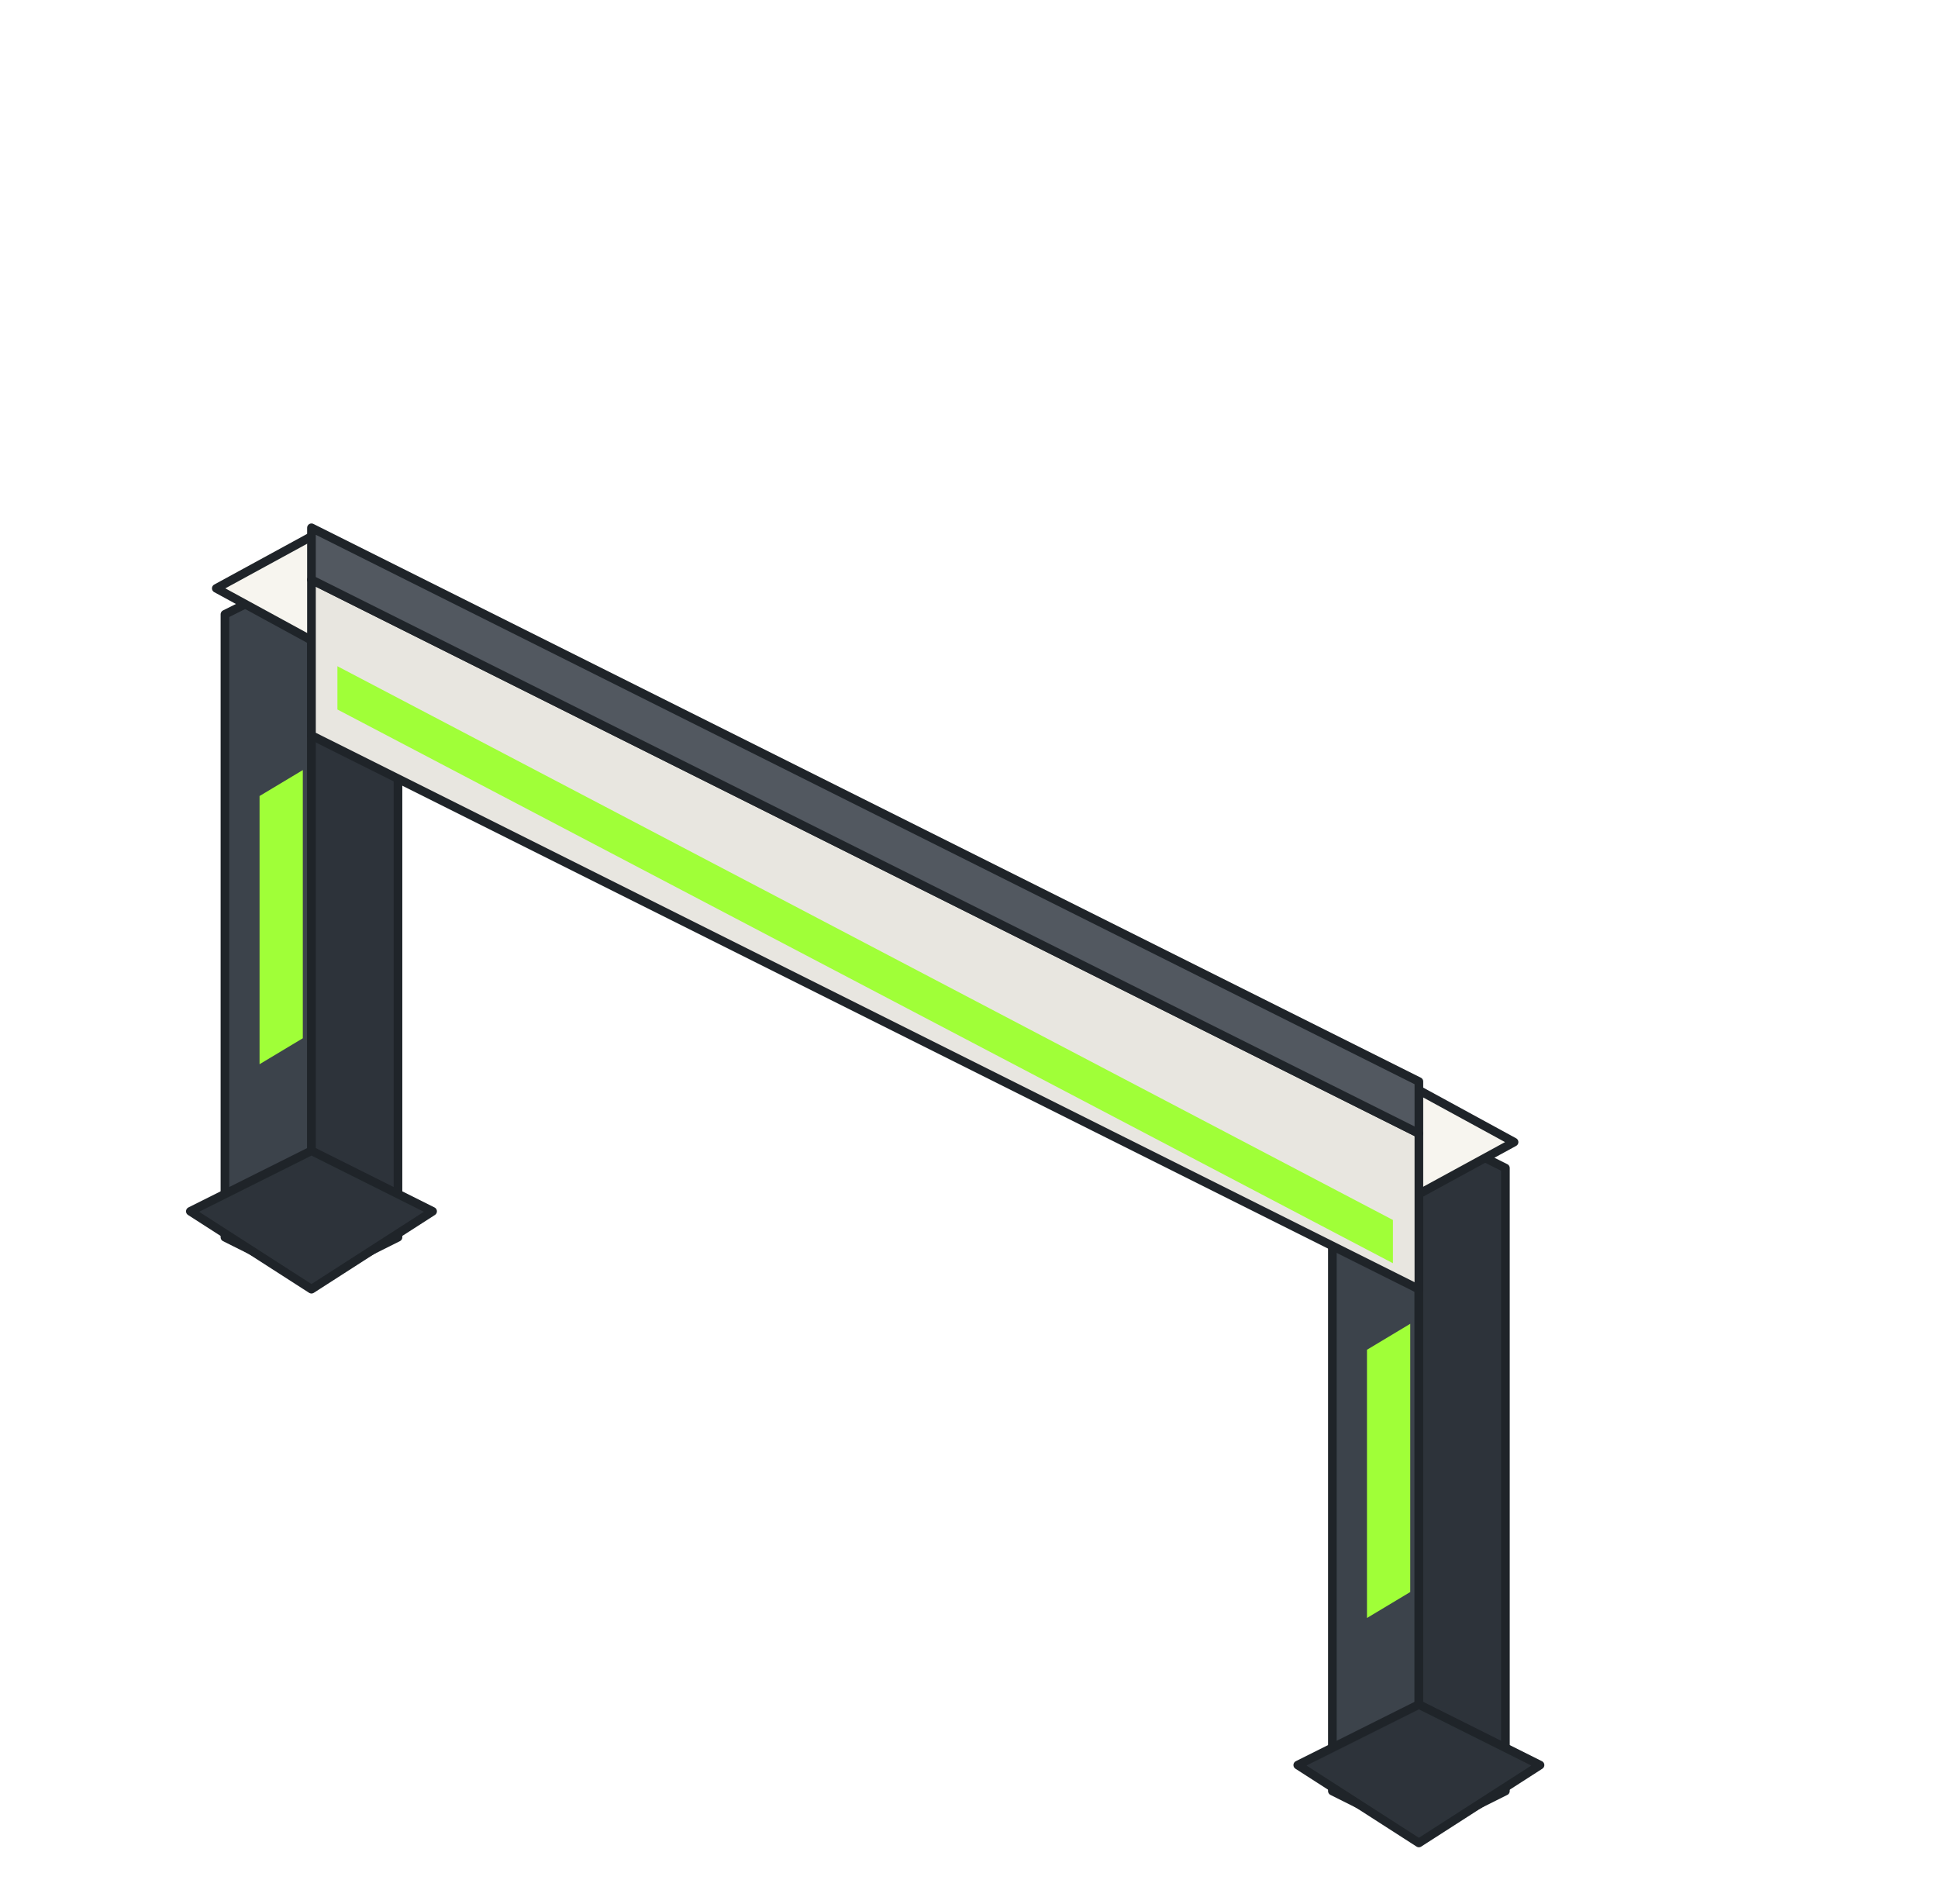
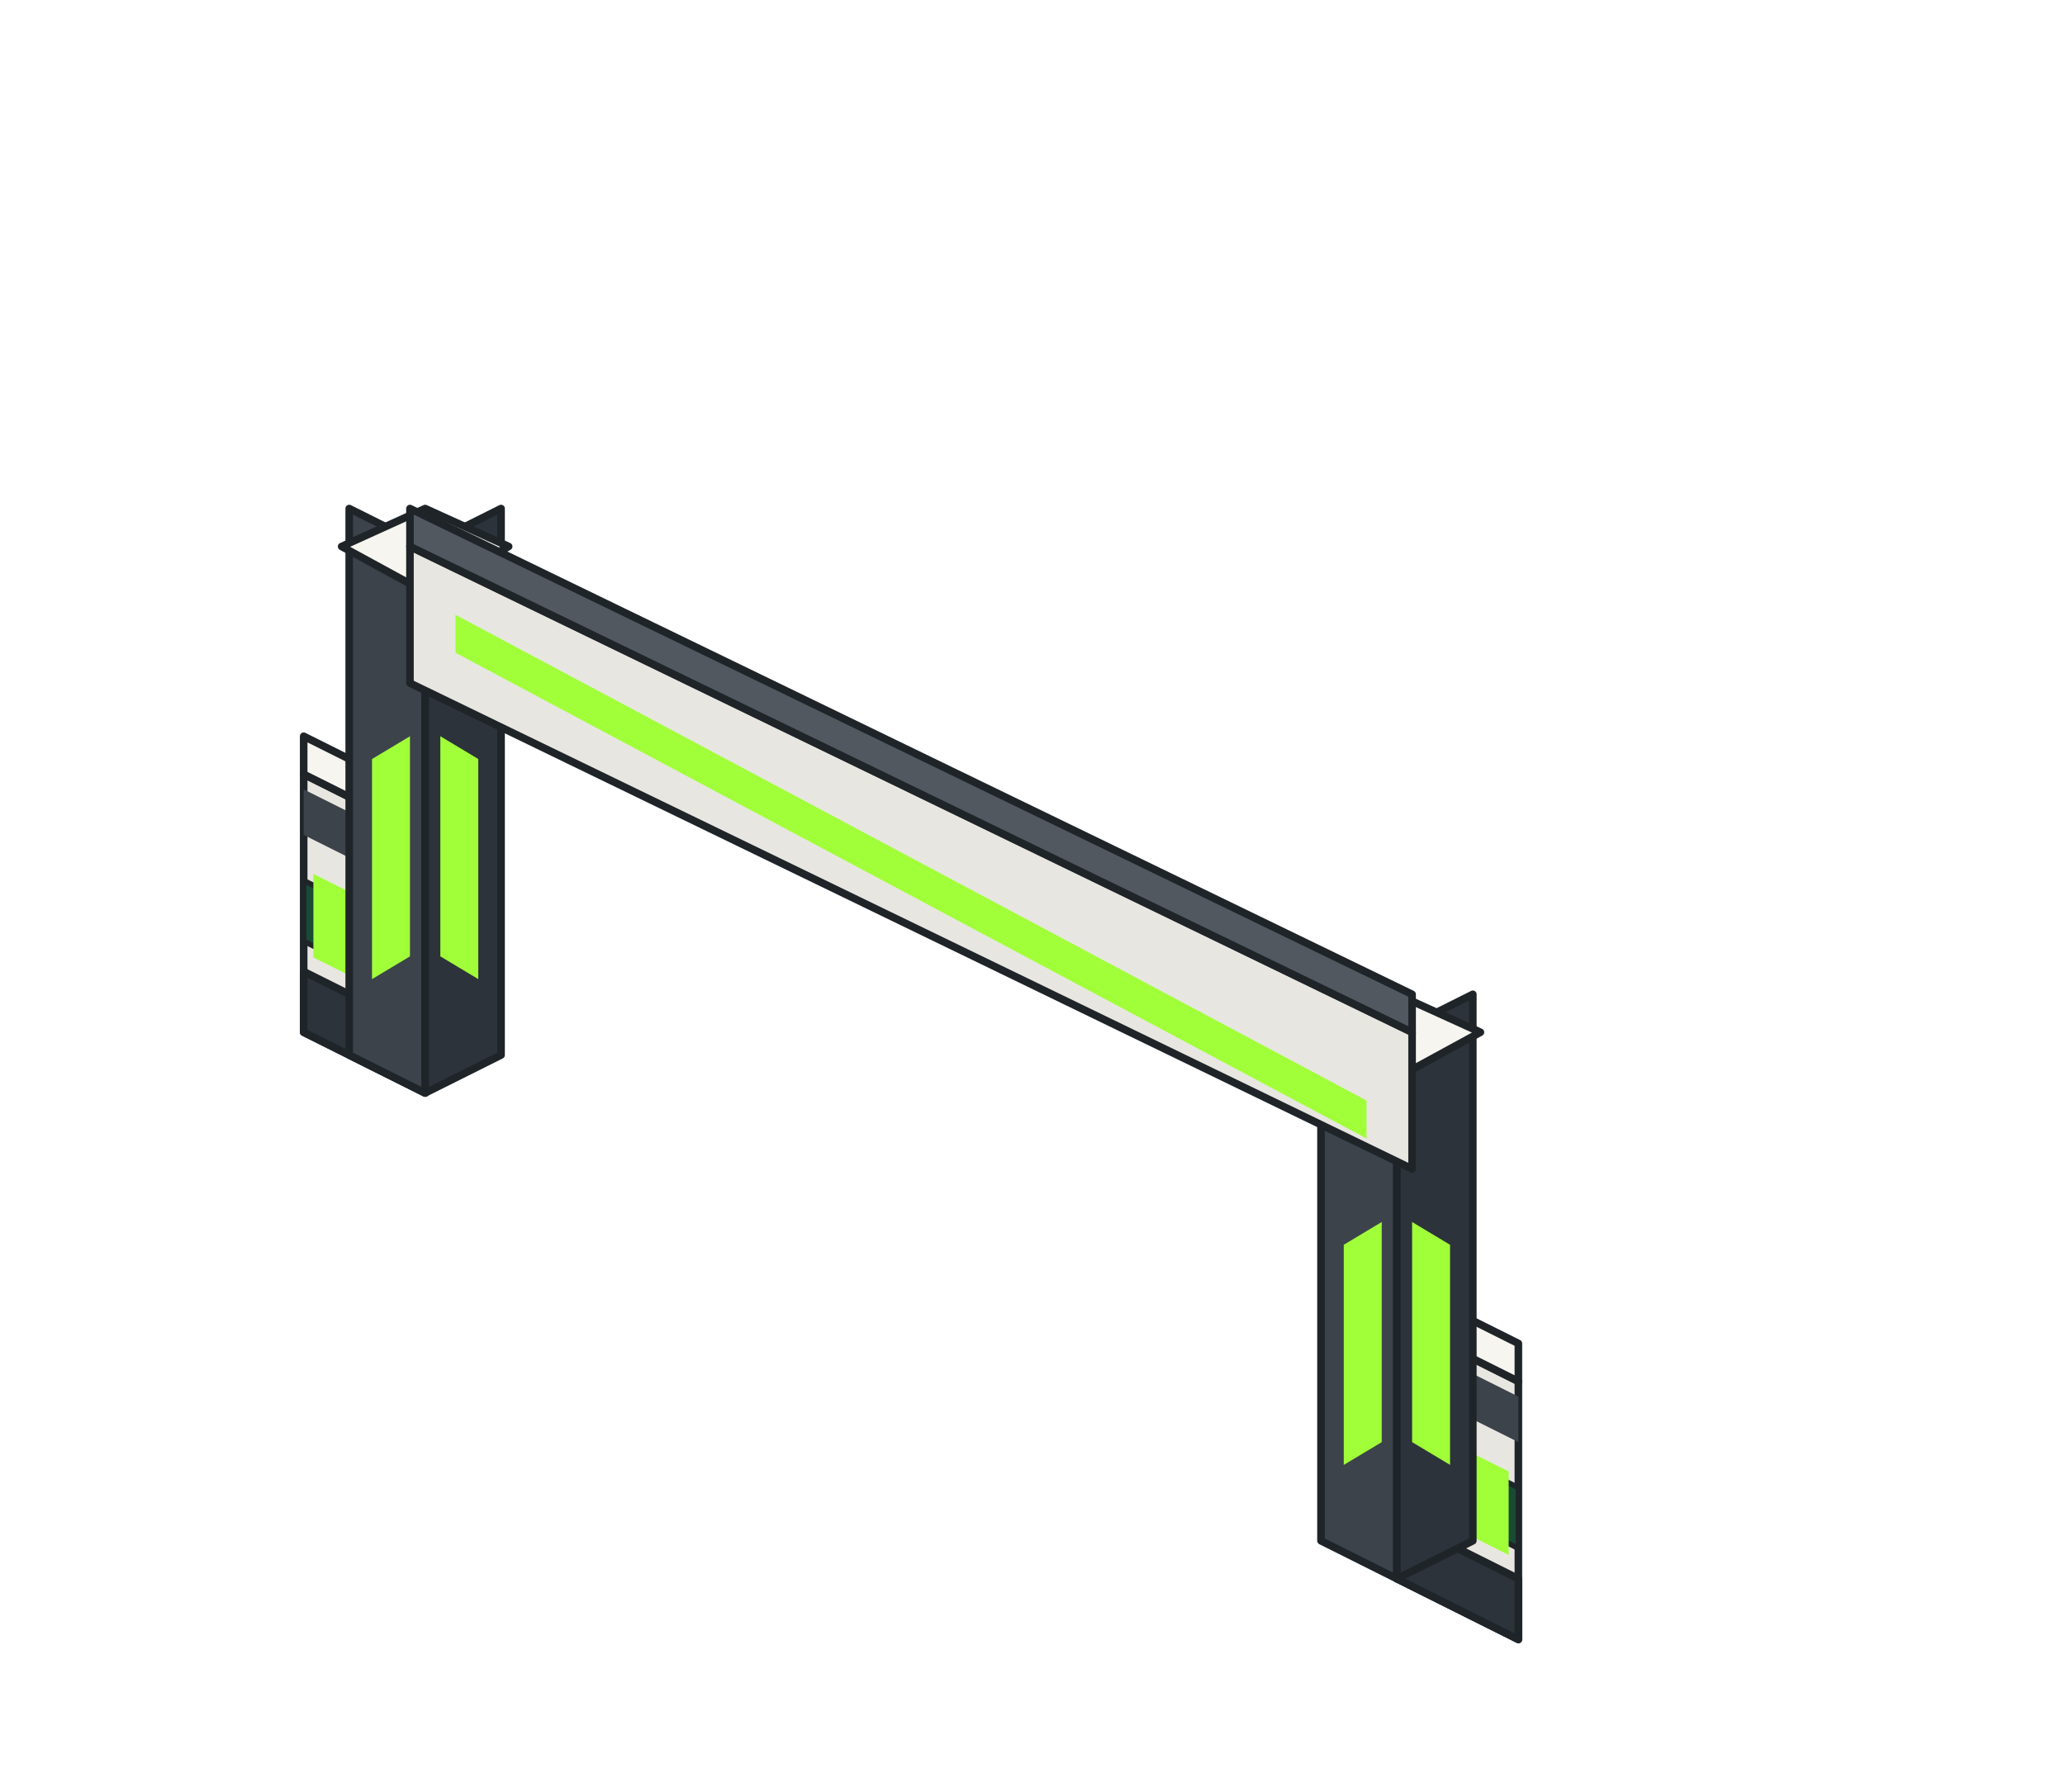
- <svg xmlns="http://www.w3.org/2000/svg" width="224" height="220" viewBox="0 0 224 220">
-   <polygon points="26,143 36,148 36,66 26,71" fill="#3c434b" stroke="#1f2429" stroke-width="1" stroke-linejoin="round" />
-   <polygon points="36,148 46,143 46,71 36,66" fill="#2d333a" stroke="#1f2429" stroke-width="1" stroke-linejoin="round" />
-   <polygon points="30,92 35,89 35,120 30,123" fill="#a0ff38" />
-   <polygon points="36,62 47,68 36,74 25,68" fill="#f7f5ef" stroke="#1f2429" stroke-width="1" stroke-linejoin="round" />
-   <polygon points="36,133 50,140 36,149 22,140" fill="#2d333a" stroke="#1f2429" stroke-width="1" stroke-linejoin="round" />
-   <polygon points="154,207 164,212 164,130 154,135" fill="#3c434b" stroke="#1f2429" stroke-width="1" stroke-linejoin="round" />
-   <polygon points="164,212 174,207 174,135 164,130" fill="#2d333a" stroke="#1f2429" stroke-width="1" stroke-linejoin="round" />
-   <polygon points="158,156 163,153 163,184 158,187" fill="#a0ff38" />
-   <polygon points="164,126 175,132 164,138 153,132" fill="#f7f5ef" stroke="#1f2429" stroke-width="1" stroke-linejoin="round" />
-   <polygon points="164,197 178,204 164,213 150,204" fill="#2d333a" stroke="#1f2429" stroke-width="1" stroke-linejoin="round" />
-   <polygon points="36,85 164,149 164,131 36,67" fill="#e8e6e0" stroke="#1f2429" stroke-width="1" stroke-linejoin="round" />
-   <polygon points="39,77 161,141 161,146 39,82" fill="#a0ff38" />
-   <polygon points="36,67 164,131 164,125 36,61" fill="#525860" stroke="#1f2429" stroke-width="1" stroke-linejoin="round" />
+ <svg xmlns="http://www.w3.org/2000/svg" width="272" height="236" viewBox="0 0 272 236">
+   <polygon points="56,144 40,136 40,102 56,110" fill="#e8e6e0" stroke="#1f2429" stroke-width="1" stroke-linejoin="round" />
+   <polygon points="56,144 40,136 40,128 56,136" fill="#2d333a" stroke="#1f2429" stroke-width="1" stroke-linejoin="round" />
+   <polygon points="56,118 40,110 40,104 56,112" fill="#3c434b" />
+   <polygon points="56,132 40,124 40,116 56,124" fill="#184a34" stroke="#1f2429" stroke-width="0.7" stroke-linejoin="round" />
+   <polygon points="54.72,132.86 41.28,126.14 41.28,115.14 54.72,121.86" fill="#a0ff38" />
+   <polygon points="56,110 40,102 40,97 56,105" fill="#f7f5ef" stroke="#1f2429" stroke-width="1" stroke-linejoin="round" />
+   <polygon points="184,208 200,216 200,182 184,174" fill="#e8e6e0" stroke="#1f2429" stroke-width="1" stroke-linejoin="round" />
+   <polygon points="184,208 200,216 200,208 184,200" fill="#2d333a" stroke="#1f2429" stroke-width="1" stroke-linejoin="round" />
+   <polygon points="184,182 200,190 200,184 184,176" fill="#3c434b" />
+   <polygon points="184,196 200,204 200,196 184,188" fill="#184a34" stroke="#1f2429" stroke-width="0.7" stroke-linejoin="round" />
+   <polygon points="185.28,198.14 198.72,204.86 198.72,193.86 185.28,187.14" fill="#a0ff38" />
+   <polygon points="184,174 200,182 200,177 184,169" fill="#f7f5ef" stroke="#1f2429" stroke-width="1" stroke-linejoin="round" />
+   <polygon points="56,144 46,139 46,67 56,72" fill="#3c434b" stroke="#1f2429" stroke-width="1" stroke-linejoin="round" />
+   <polygon points="56,144 66,139 66,67 56,72" fill="#2d333a" stroke="#1f2429" stroke-width="1" stroke-linejoin="round" />
+   <polygon points="49,100 54,97 54,126 49,129" fill="#a0ff38" />
+   <polygon points="58,97 63,100 63,129 58,126" fill="#a0ff38" />
+   <polygon points="56,67 67,72 56,78 45,72" fill="#f7f5ef" stroke="#1f2429" stroke-width="1" stroke-linejoin="round" />
+   <polygon points="184,208 174,203 174,131 184,136" fill="#3c434b" stroke="#1f2429" stroke-width="1" stroke-linejoin="round" />
+   <polygon points="184,208 194,203 194,131 184,136" fill="#2d333a" stroke="#1f2429" stroke-width="1" stroke-linejoin="round" />
+   <polygon points="177,164 182,161 182,190 177,193" fill="#a0ff38" />
+   <polygon points="186,161 191,164 191,193 186,190" fill="#a0ff38" />
+   <polygon points="184,131 195,136 184,142 173,136" fill="#f7f5ef" stroke="#1f2429" stroke-width="1" stroke-linejoin="round" />
+   <polygon points="54,90 186,154 186,136 54,72" fill="#e8e6e0" stroke="#1f2429" stroke-width="1" stroke-linejoin="round" />
+   <polygon points="60,86 180,150 180,145 60,81" fill="#a0ff38" />
+   <polygon points="54,72 186,136 186,131 54,67" fill="#525860" stroke="#1f2429" stroke-width="1" stroke-linejoin="round" />
</svg>
